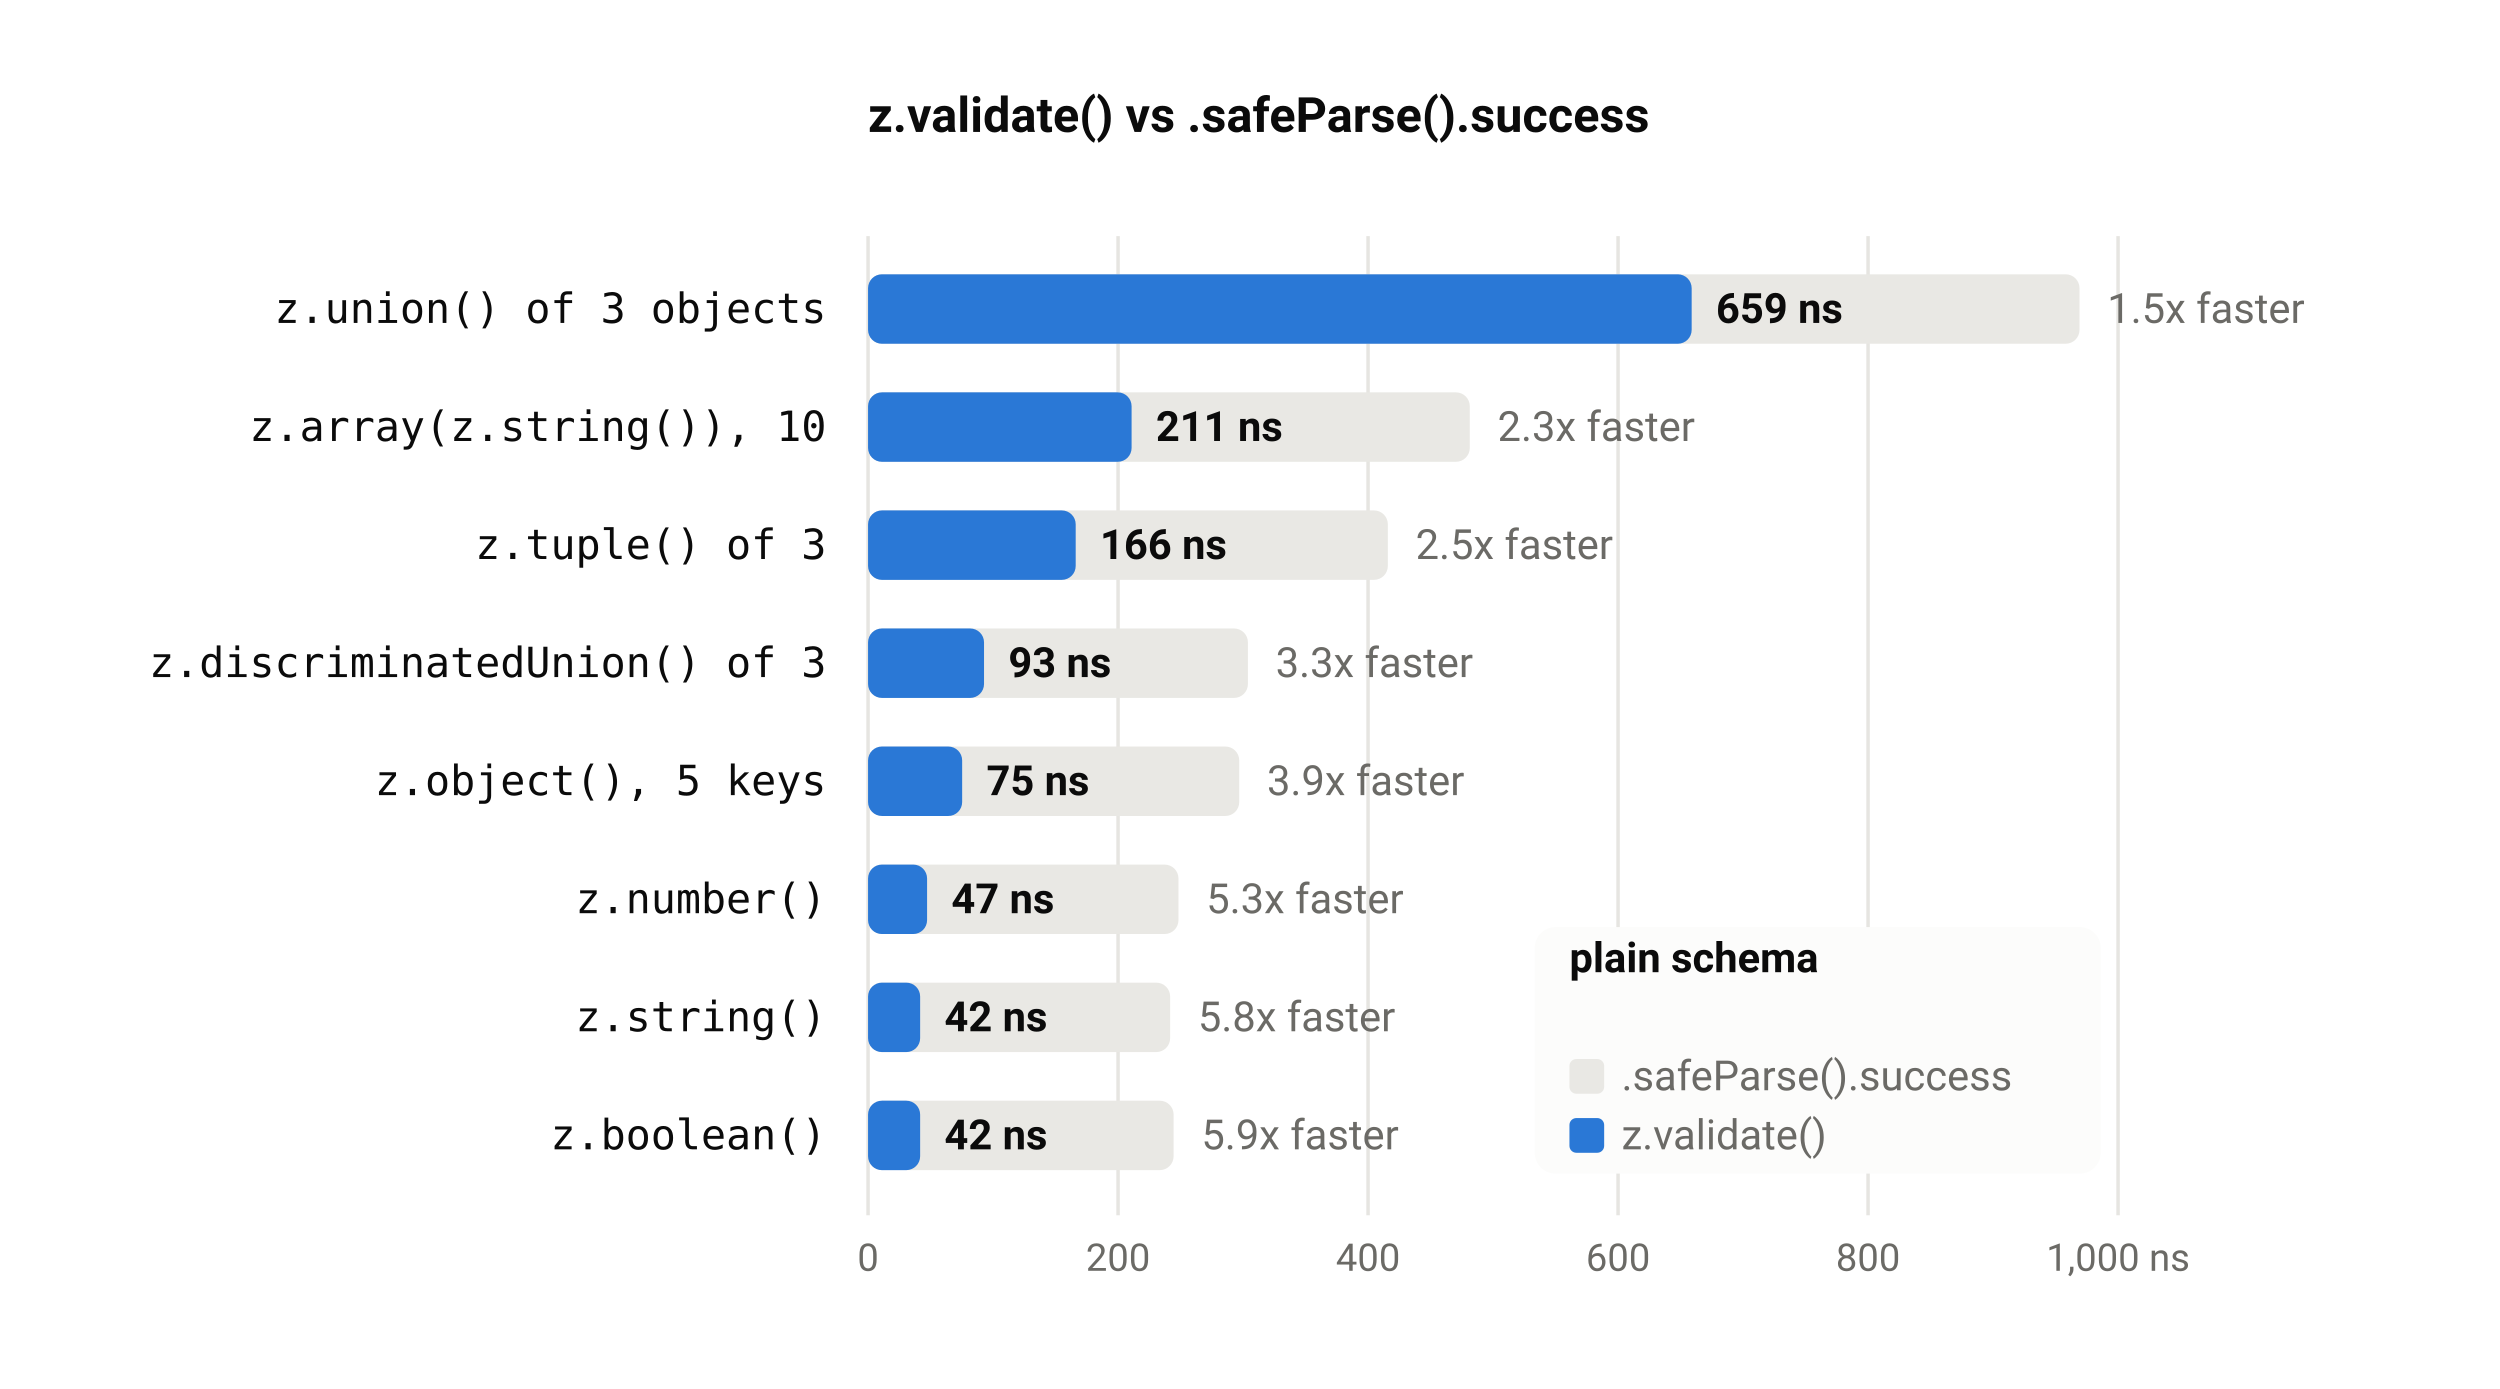
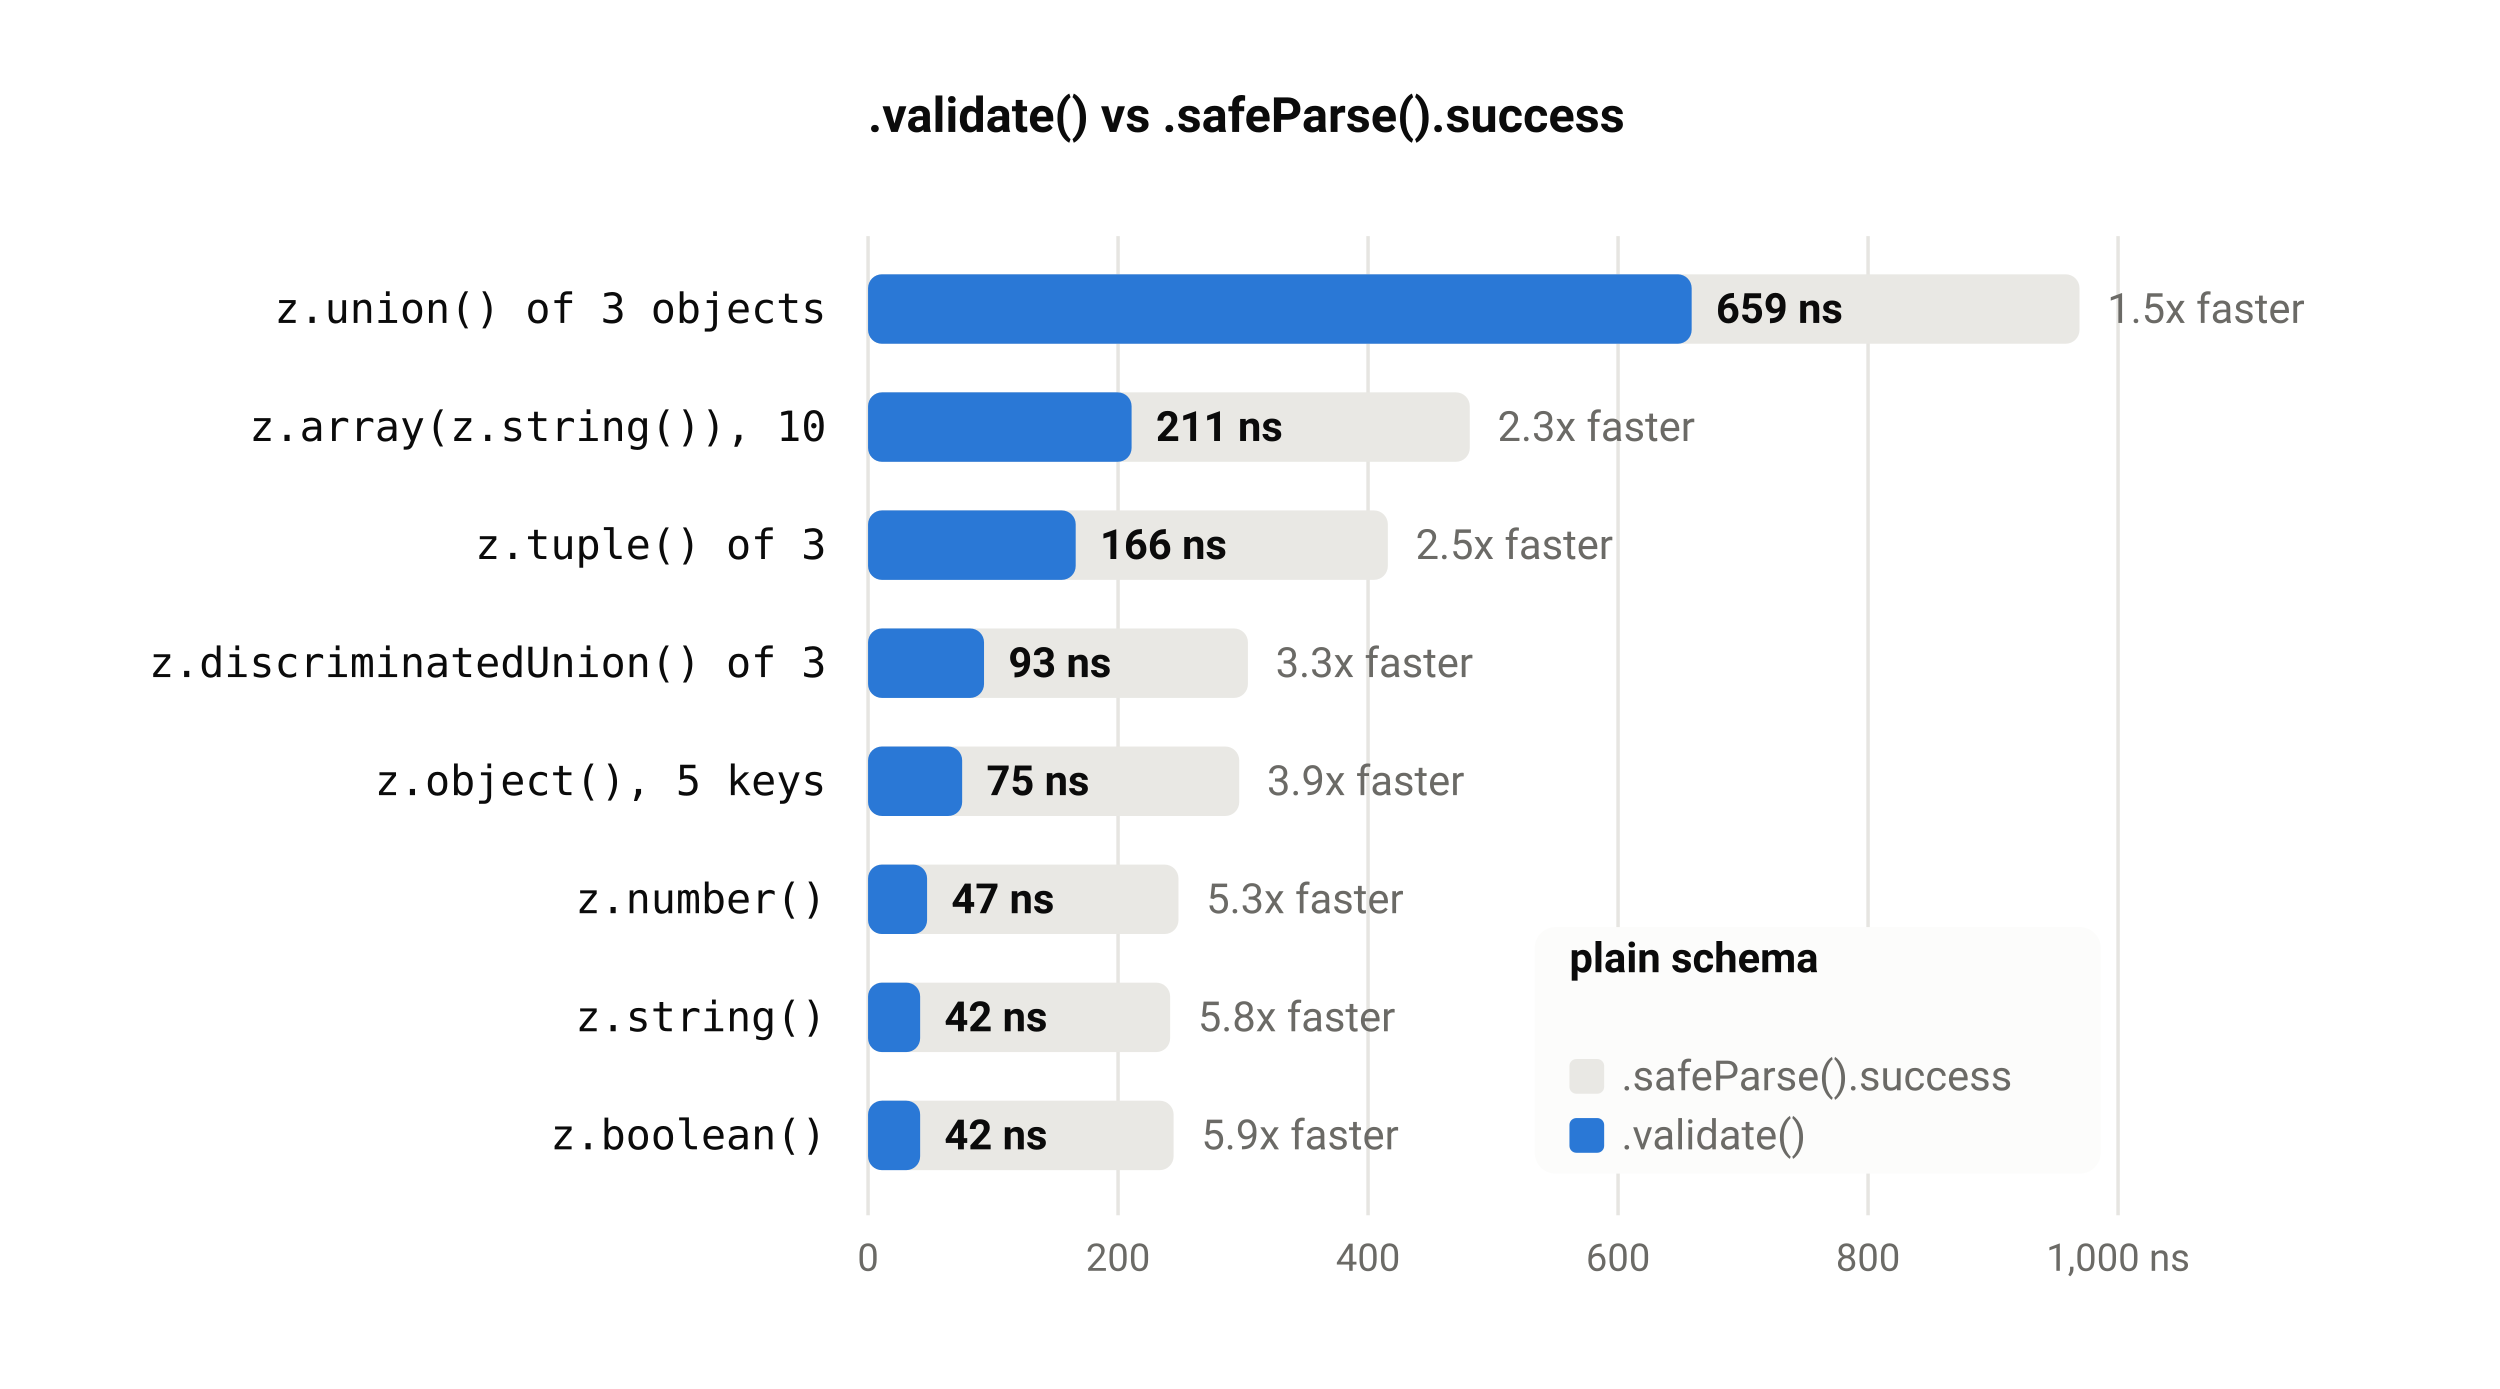
<svg xmlns="http://www.w3.org/2000/svg" width="720" height="400" viewBox="0 0 720 400" font-family="ui-sans-serif, system-ui, -apple-system, Segoe UI, Roboto, sans-serif" font-size="13">
-   <text x="250" y="38" fill="#0b0b0b" font-weight="700" font-size="14">z.validate() vs .safeParse().success</text>
+   <text x="250" y="38" fill="#0b0b0b" font-weight="700" font-size="14">.validate() vs .safeParse().success</text>
  <line x1="250.0" y1="68" x2="250.0" y2="350" stroke="#e6e5e1" stroke-width="1" />
  <text x="250.0" y="366" text-anchor="middle" fill="#6b6a66" font-size="11">0</text>
  <line x1="322.0" y1="68" x2="322.0" y2="350" stroke="#e6e5e1" stroke-width="1" />
  <text x="322.0" y="366" text-anchor="middle" fill="#6b6a66" font-size="11">200</text>
  <line x1="394.0" y1="68" x2="394.0" y2="350" stroke="#e6e5e1" stroke-width="1" />
  <text x="394.0" y="366" text-anchor="middle" fill="#6b6a66" font-size="11">400</text>
  <line x1="466.0" y1="68" x2="466.0" y2="350" stroke="#e6e5e1" stroke-width="1" />
  <text x="466.0" y="366" text-anchor="middle" fill="#6b6a66" font-size="11">600</text>
  <line x1="538.0" y1="68" x2="538.0" y2="350" stroke="#e6e5e1" stroke-width="1" />
  <text x="538.0" y="366" text-anchor="middle" fill="#6b6a66" font-size="11">800</text>
  <line x1="610.0" y1="68" x2="610.0" y2="350" stroke="#e6e5e1" stroke-width="1" />
  <text x="610.0" y="366" text-anchor="middle" fill="#6b6a66" font-size="11">1,000 ns</text>
  <text x="238" y="93" text-anchor="end" fill="#0b0b0b" font-family="ui-monospace, SFMono-Regular, Menlo, monospace" font-size="12">z.union() of 3 objects</text>
  <rect x="250" y="79" width="348.9" height="20" rx="4" fill="#e9e8e4" />
  <rect x="250" y="79" width="237.2" height="20" rx="4" fill="#2a78d6" />
  <text x="494.2" y="93" fill="#0b0b0b" font-weight="700" font-size="12">659 ns</text>
  <text x="606.9" y="93" fill="#6b6a66" font-size="12">1.5x faster</text>
  <text x="238" y="127" text-anchor="end" fill="#0b0b0b" font-family="ui-monospace, SFMono-Regular, Menlo, monospace" font-size="12">z.array(z.string()), 10</text>
  <rect x="250" y="113" width="173.3" height="20" rx="4" fill="#e9e8e4" />
  <rect x="250" y="113" width="75.9" height="20" rx="4" fill="#2a78d6" />
  <text x="332.9" y="127" fill="#0b0b0b" font-weight="700" font-size="12">211 ns</text>
  <text x="431.3" y="127" fill="#6b6a66" font-size="12">2.3x faster</text>
  <text x="238" y="161" text-anchor="end" fill="#0b0b0b" font-family="ui-monospace, SFMono-Regular, Menlo, monospace" font-size="12">z.tuple() of 3</text>
  <rect x="250" y="147" width="149.7" height="20" rx="4" fill="#e9e8e4" />
  <rect x="250" y="147" width="59.8" height="20" rx="4" fill="#2a78d6" />
  <text x="316.8" y="161" fill="#0b0b0b" font-weight="700" font-size="12">166 ns</text>
  <text x="407.7" y="161" fill="#6b6a66" font-size="12">2.5x faster</text>
  <text x="238" y="195" text-anchor="end" fill="#0b0b0b" font-family="ui-monospace, SFMono-Regular, Menlo, monospace" font-size="12">z.discriminatedUnion() of 3</text>
  <rect x="250" y="181" width="109.4" height="20" rx="4" fill="#e9e8e4" />
  <rect x="250" y="181" width="33.4" height="20" rx="4" fill="#2a78d6" />
  <text x="290.4" y="195" fill="#0b0b0b" font-weight="700" font-size="12">93 ns</text>
  <text x="367.4" y="195" fill="#6b6a66" font-size="12">3.3x faster</text>
  <text x="238" y="229" text-anchor="end" fill="#0b0b0b" font-family="ui-monospace, SFMono-Regular, Menlo, monospace" font-size="12">z.object(), 5 keys</text>
  <rect x="250" y="215" width="106.9" height="20" rx="4" fill="#e9e8e4" />
  <rect x="250" y="215" width="27.1" height="20" rx="4" fill="#2a78d6" />
  <text x="284.1" y="229" fill="#0b0b0b" font-weight="700" font-size="12">75 ns</text>
  <text x="364.9" y="229" fill="#6b6a66" font-size="12">3.9x faster</text>
  <text x="238" y="263" text-anchor="end" fill="#0b0b0b" font-family="ui-monospace, SFMono-Regular, Menlo, monospace" font-size="12">z.number()</text>
  <rect x="250" y="249" width="89.4" height="20" rx="4" fill="#e9e8e4" />
  <rect x="250" y="249" width="17.0" height="20" rx="4" fill="#2a78d6" />
  <text x="274.0" y="263" fill="#0b0b0b" font-weight="700" font-size="12">47 ns</text>
  <text x="347.4" y="263" fill="#6b6a66" font-size="12">5.3x faster</text>
  <text x="238" y="297" text-anchor="end" fill="#0b0b0b" font-family="ui-monospace, SFMono-Regular, Menlo, monospace" font-size="12">z.string()</text>
  <rect x="250" y="283" width="87.0" height="20" rx="4" fill="#e9e8e4" />
  <rect x="250" y="283" width="15.0" height="20" rx="4" fill="#2a78d6" />
  <text x="272.0" y="297" fill="#0b0b0b" font-weight="700" font-size="12">42 ns</text>
  <text x="345.0" y="297" fill="#6b6a66" font-size="12">5.8x faster</text>
  <text x="238" y="331" text-anchor="end" fill="#0b0b0b" font-family="ui-monospace, SFMono-Regular, Menlo, monospace" font-size="12">z.boolean()</text>
  <rect x="250" y="317" width="88.0" height="20" rx="4" fill="#e9e8e4" />
  <rect x="250" y="317" width="15.0" height="20" rx="4" fill="#2a78d6" />
  <text x="272.0" y="331" fill="#0b0b0b" font-weight="700" font-size="12">42 ns</text>
  <text x="346.0" y="331" fill="#6b6a66" font-size="12">5.9x faster</text>
  <rect x="442" y="267.0" width="163.0" height="71.0" rx="6" fill="#fcfcfb" />
  <text x="452" y="280" fill="#0b0b0b" font-weight="600" font-size="12">plain schema</text>
  <rect x="452" y="305" width="10" height="10" rx="2" fill="#e9e8e4" />
  <text x="467" y="314" fill="#6b6a66" font-size="12">.safeParse().success</text>
  <rect x="452" y="322" width="10" height="10" rx="2" fill="#2a78d6" />
-   <text x="467" y="331" fill="#6b6a66" font-size="12">z.validate()</text>
+   <text x="467" y="331" fill="#6b6a66" font-size="12">.validate()</text>
</svg>
